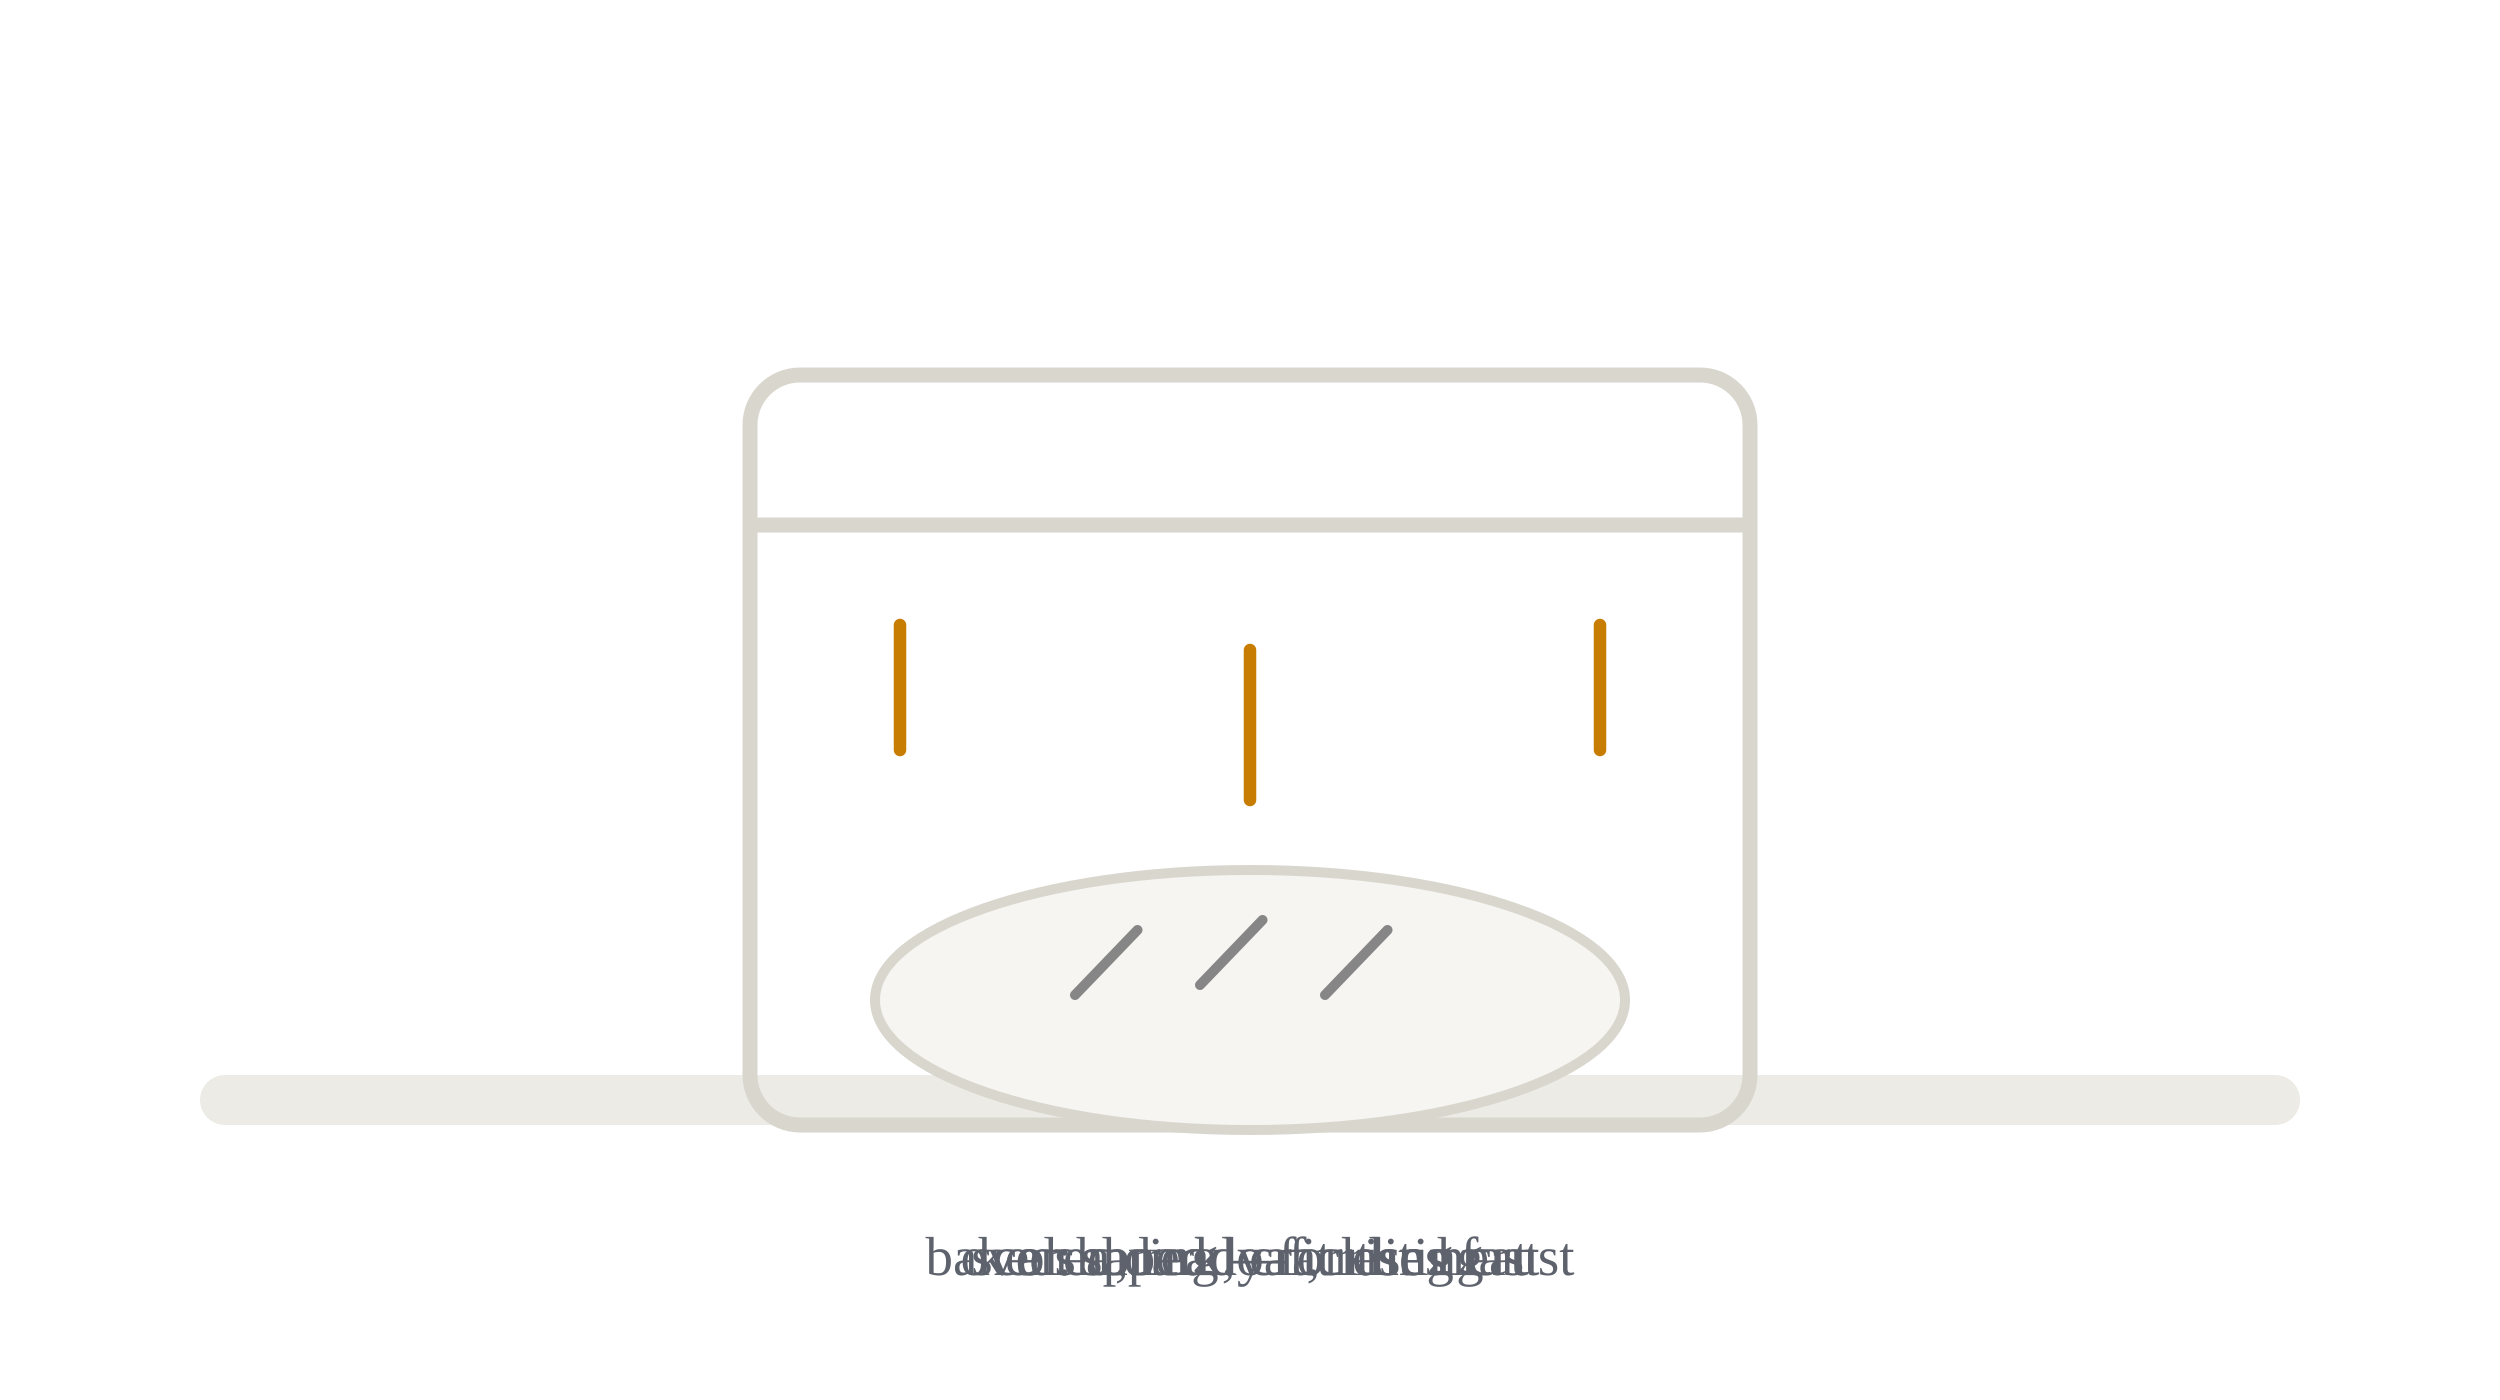
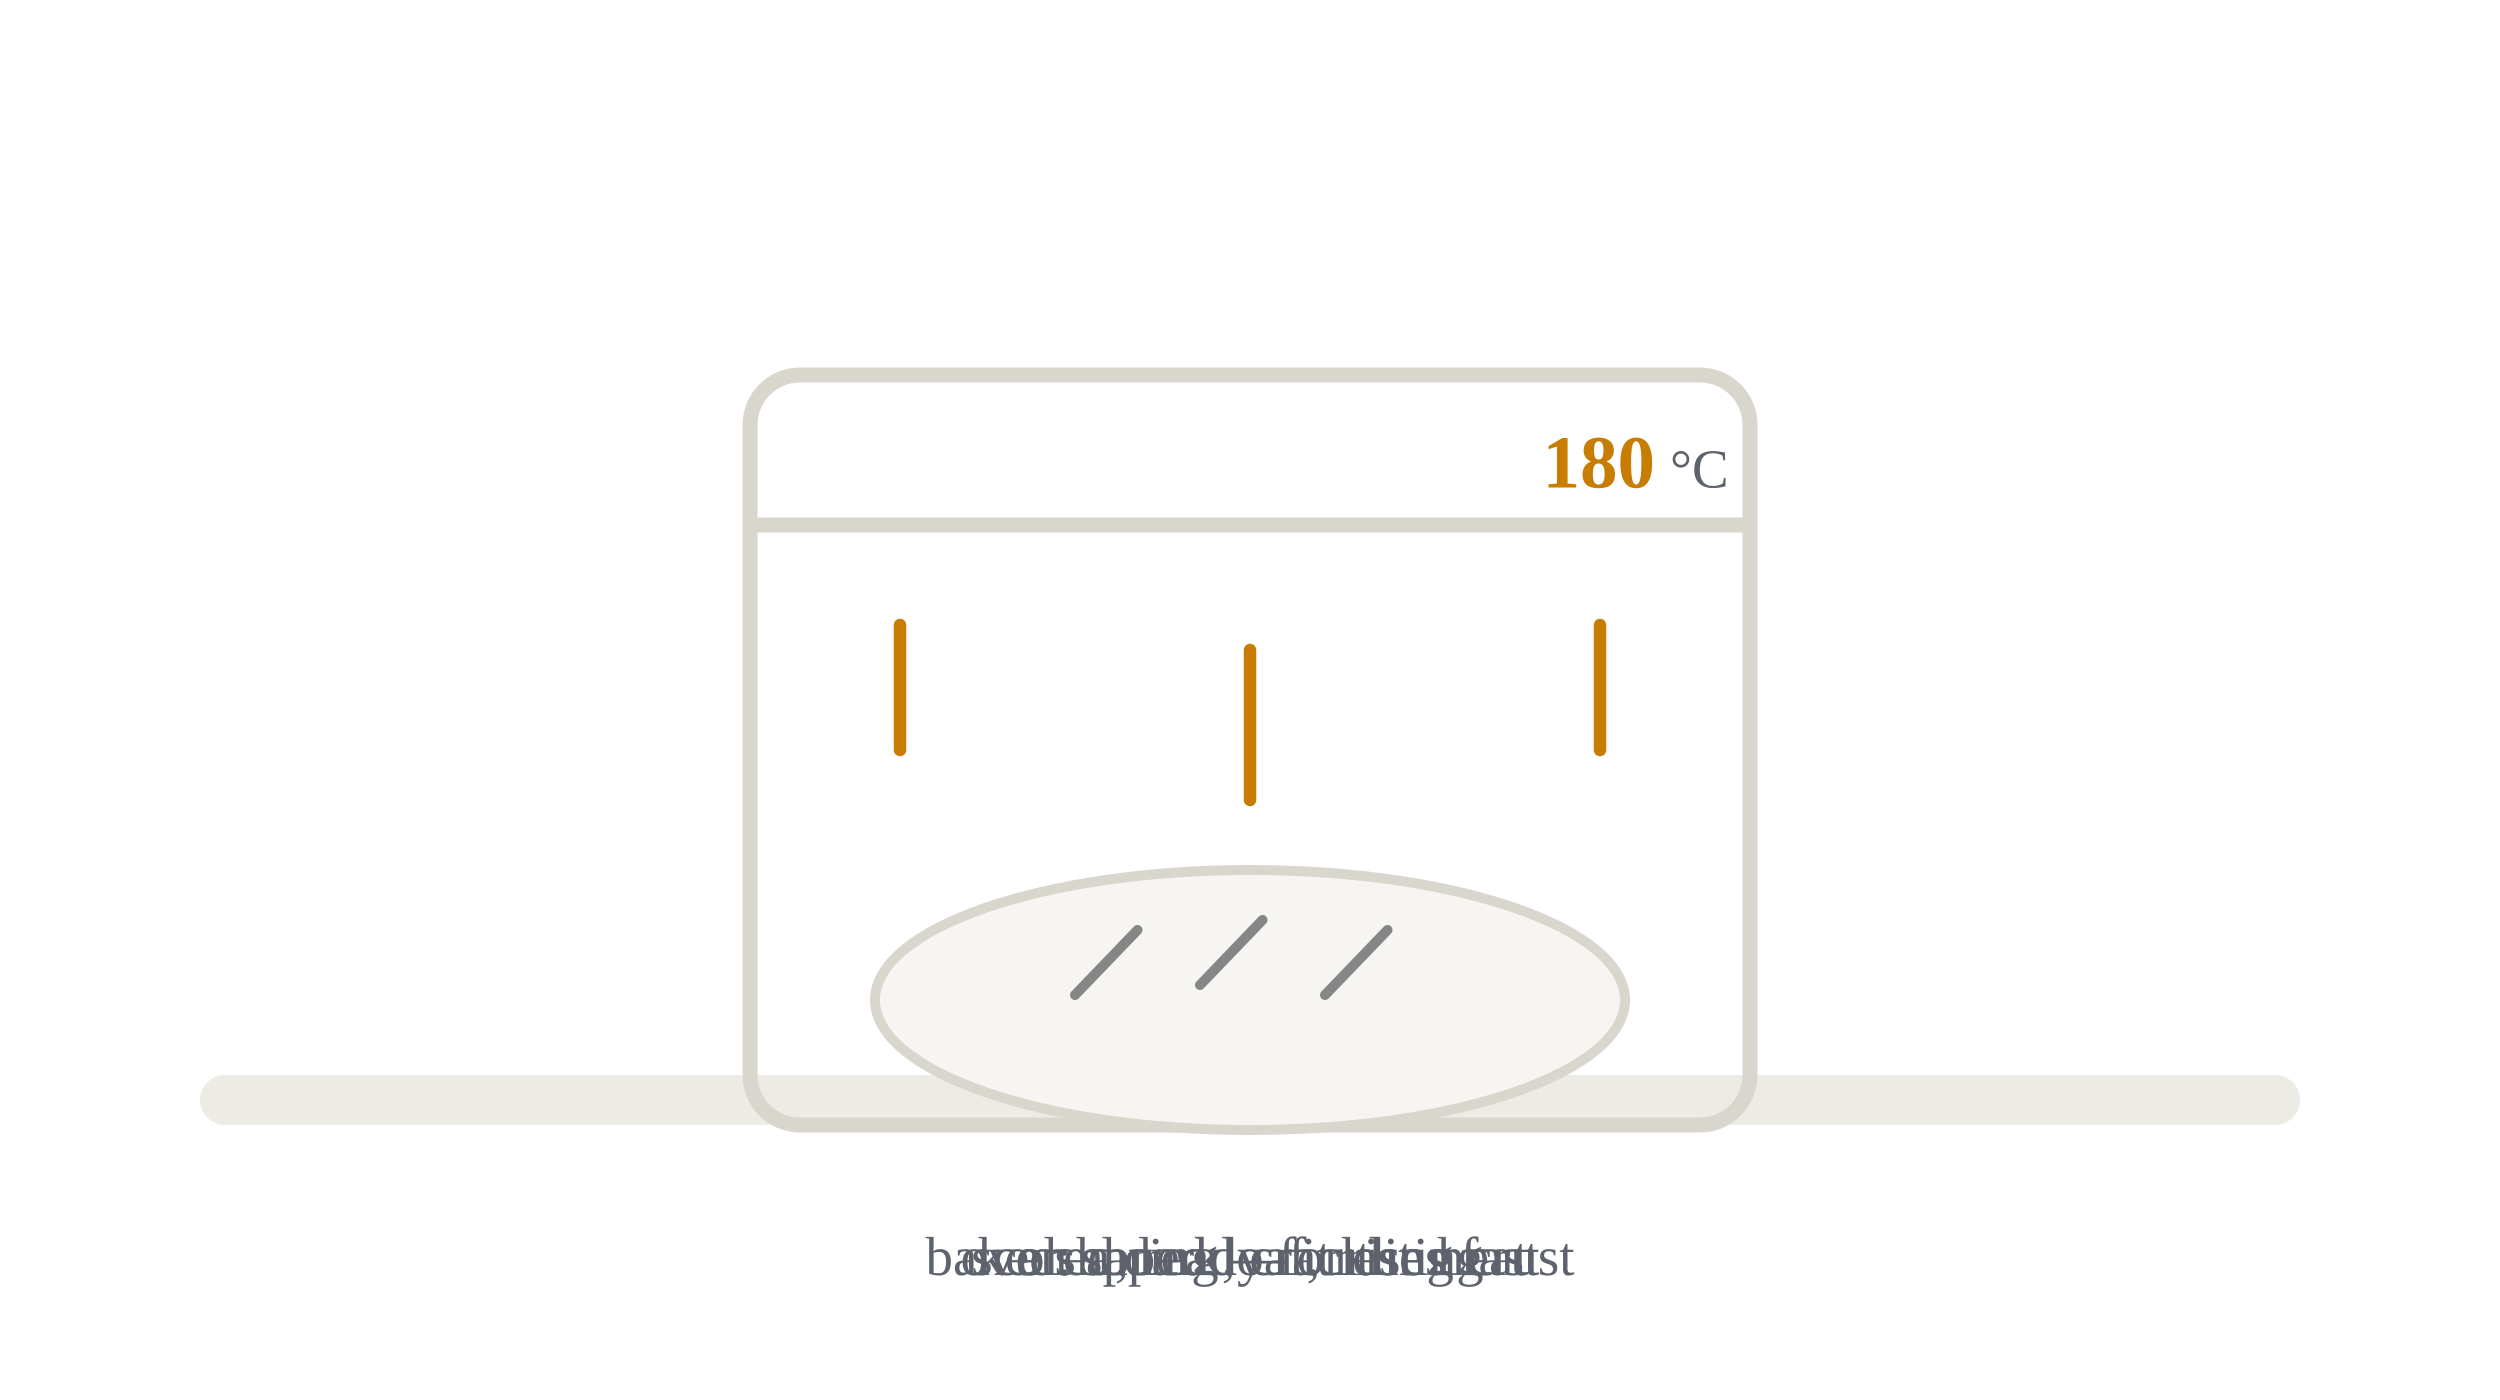
<svg xmlns="http://www.w3.org/2000/svg" viewBox="0 0 1000 560" class="loaf" aria-label="A loaf through the night: shaped, scored, loaded into the oven, springing in the heat, then baked golden">
  <style>
/* deck tokens with fallbacks; colour text with classes, never fill= on text.
   never write a less-than sign in here. */
.loaf{font-family:var(--si-font-body,system-ui,sans-serif)}
.loaf text{fill:var(--si-fg,#16171b)}
.loaf .sub{fill:var(--si-muted,#5d626c);font-size:22px}
.loaf .bench{fill:var(--si-surface-2,#ecebe6)}
.loaf .oven{fill:none;stroke:var(--si-line,#d9d6ce);stroke-width:6}
.loaf .score{stroke:var(--si-fg,#16171b);stroke-width:4;stroke-linecap:round;opacity:.5}
.loaf .heat{stroke:var(--si-warn,#c77c02);stroke-width:5;stroke-linecap:round}
+ .loaf .temp{fill:var(--si-warn,#c77c02);font-size:30px;font-weight:800;text-anchor:end}

/* the loaf itself: dough-pale, rounding and colouring as the night goes on */
.loaf .body{fill:var(--si-bg,#f6f5f1);stroke:var(--si-line,#d9d6ce);stroke-width:4;
  transform-box:fill-box;transform-origin:50% 100%;transition:transform 1s cubic-bezier(.3,.1,.2,1),fill .9s ease,stroke .9s ease}
.loaf[data-state~="shaped"] .body{transform:scaleX(1.18)}
.loaf[data-state~="sprung"] .body{transform:scaleX(1.18) scaleY(1.22)}
.loaf[data-state~="baked"] .body{transform:scaleX(1.18) scaleY(1.22);fill:var(--si-warn,#c77c02);stroke:#9a5b00}
</style>
  <rect class="bench" x="80" y="430" width="840" height="20" rx="10" />
  <g data-show="oven baking sprung baked">
    <rect class="oven" x="300" y="150" width="400" height="300" rx="20" />
    <line class="oven" x1="300" y1="210" x2="700" y2="210" />
+     <text class="temp" x="662" y="195" data-count="oven:180 baking:245 sprung:245 baked:245">180</text>
+     <text class="sub" x="668" y="195" text-anchor="start">°C</text>
  </g>
  <g data-show="baking" class="heat">
    <line x1="360" y1="300" x2="360" y2="250" />
    <line x1="500" y1="320" x2="500" y2="260" />
    <line x1="640" y1="300" x2="640" y2="250" />
  </g>
  <ellipse class="body" cx="500" cy="400" rx="150" ry="52" />
  <g class="score" data-show="scored baking sprung baked">
    <line x1="455" y1="372" x2="430" y2="398" />
    <line x1="505" y1="368" x2="480" y2="394" />
    <line x1="555" y1="372" x2="530" y2="398" />
  </g>
  <text class="sub" x="500" y="510" text-anchor="middle" data-show="shaped" data-hide="scored">a shaped loaf, resting</text>
  <text class="sub" x="500" y="510" text-anchor="middle" data-show="scored" data-hide="baking sprung baked">scored, ready for the heat</text>
  <text class="sub" x="500" y="510" text-anchor="middle" data-show="baking" data-hide="baked">oven spring — it rises fast</text>
  <text class="sub" x="500" y="510" text-anchor="middle" data-show="baked">baked: a dark, crackling crust</text>
</svg>
